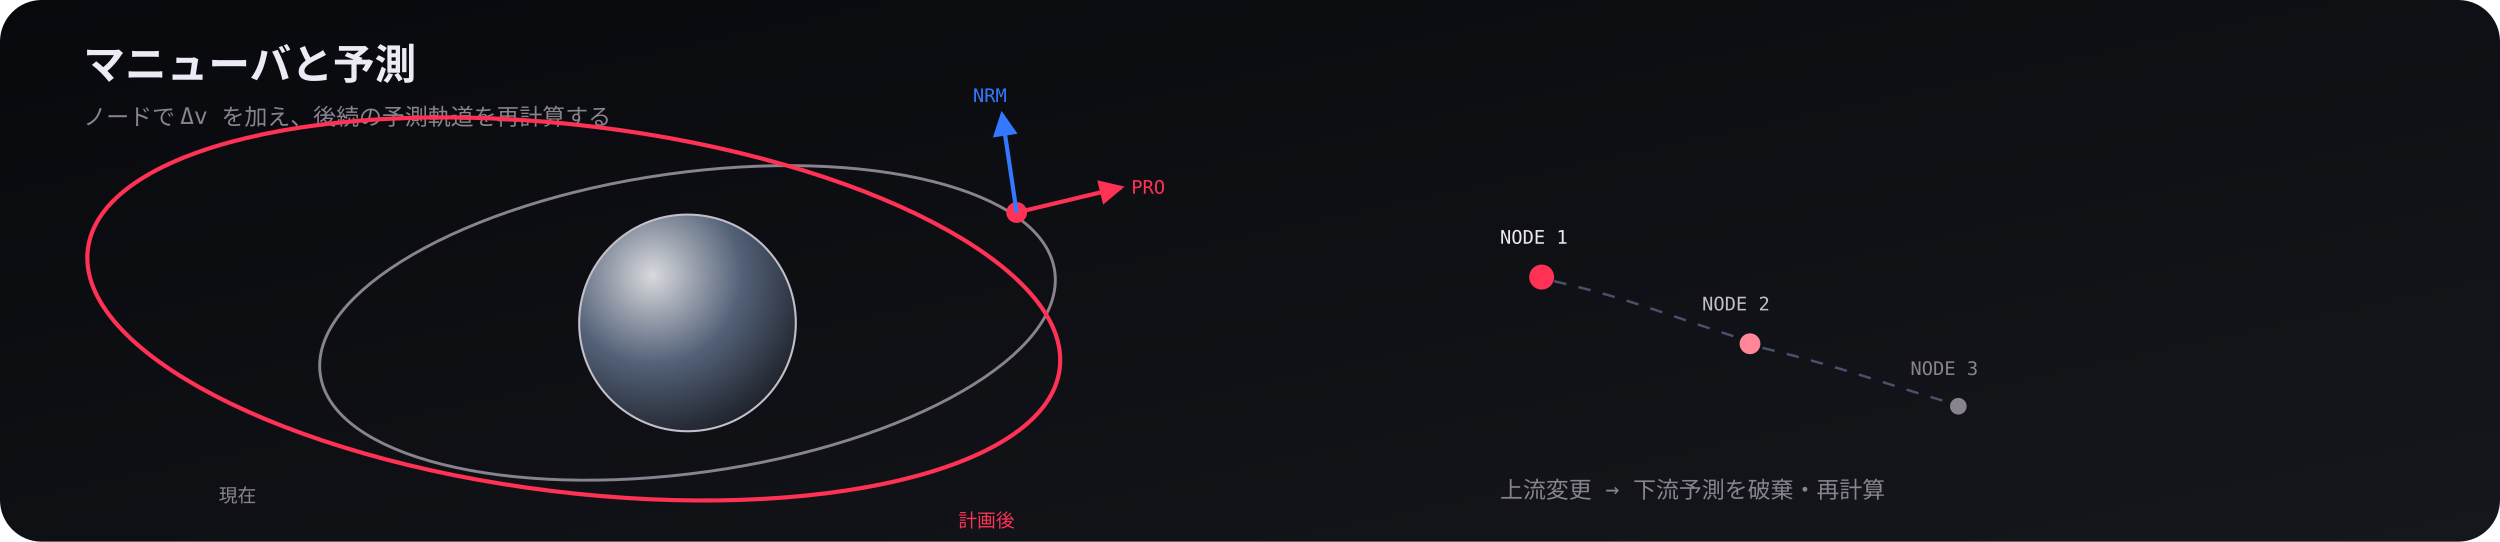
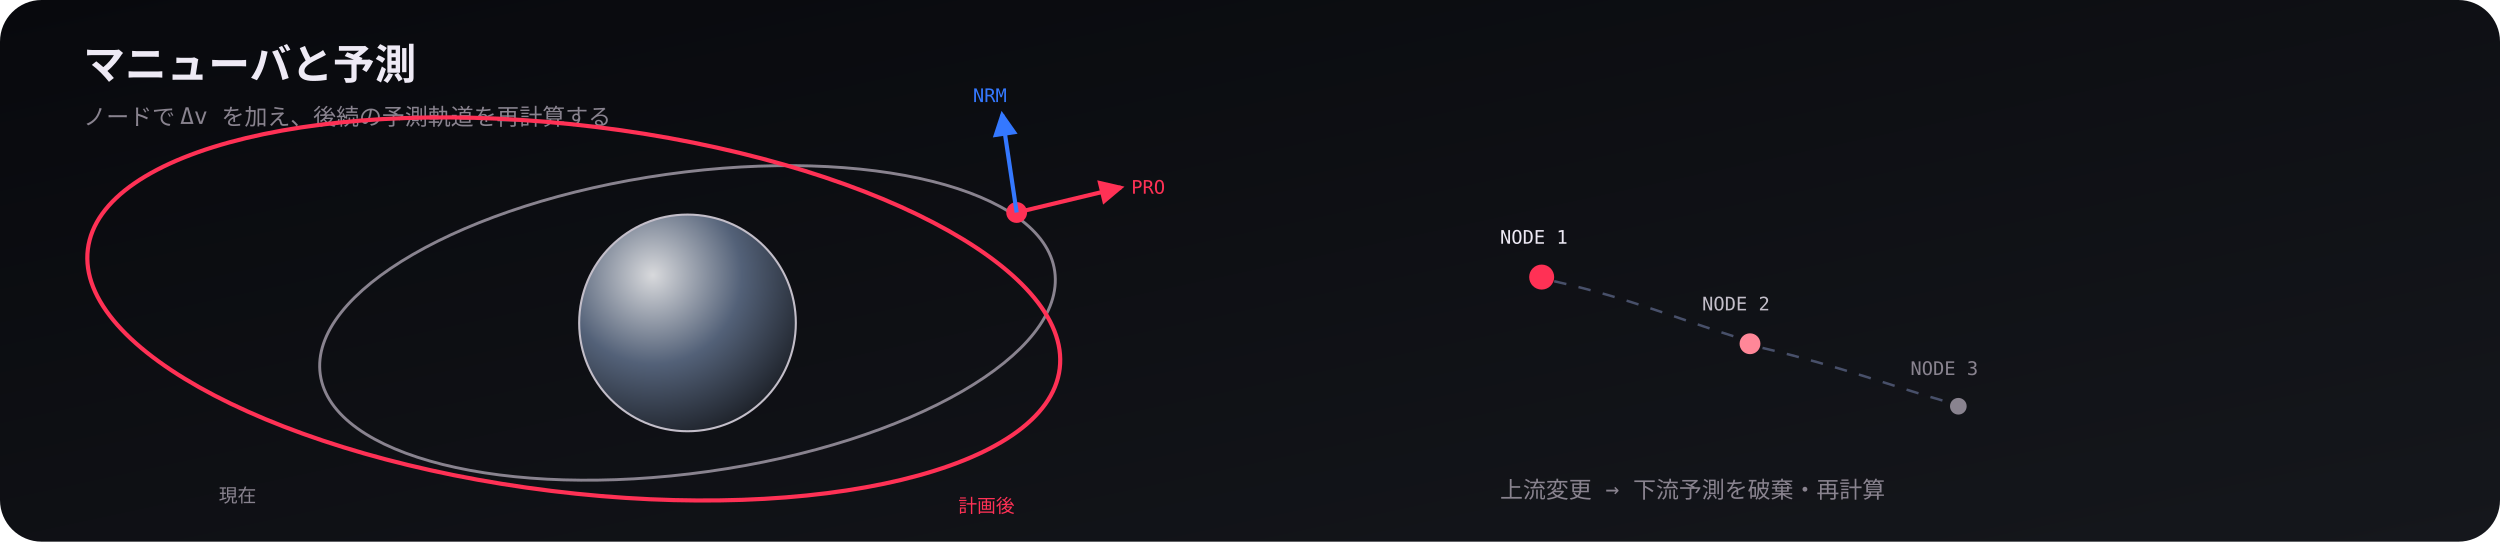
<svg xmlns="http://www.w3.org/2000/svg" width="1200" height="260" viewBox="0 0 1200 260" role="img">
  <defs>
    <style>
.m{font-family:ui-monospace,SFMono-Regular,Menlo,Consolas,"Yu Gothic",monospace}.s{font-family:system-ui,-apple-system,"Hiragino Sans","Yu Gothic",sans-serif}
.t{fill:#eeeaf5}.b{fill:#c3bec9}.d{fill:#89838f}.a{fill:#ff3155}.u{fill:#3478ff}
.g{fill:none;stroke:#48506a;stroke-width:1.2}.w{fill:none;stroke:#89838f;stroke-width:1.4}.r{fill:none;stroke:#ff3155;stroke-width:2}.bl{fill:none;stroke:#3478ff;stroke-width:2}.dash{stroke-dasharray:6 6}
.h{font-size:20px;font-weight:700}.v{font-size:14px;font-weight:650}.sm{font-size:11px}.xs{font-size:9px}
</style>
    <linearGradient id="bg" x1="0" y1="0" x2="1" y2="1">
      <stop stop-color="#08090d" />
      <stop offset="1" stop-color="#15171c" />
    </linearGradient>
    <radialGradient id="earth" cx=".34" cy=".28" r=".82">
      <stop stop-color="#d8d9dc" />
      <stop offset=".5" stop-color="#536178" />
      <stop offset="1" stop-color="#171a20" />
    </radialGradient>
    <radialGradient id="sun" cx=".35" cy=".35" r=".82">
      <stop stop-color="#fff1f4" />
      <stop offset=".3" stop-color="#ff8798" />
      <stop offset="1" stop-color="#ff3155" />
    </radialGradient>
    <marker id="ra" viewBox="0 0 10 10" refX="8.5" refY="5" markerWidth="6" markerHeight="6" orient="auto">
      <path d="M0 0L10 5 0 10Z" fill="#ff3155" />
    </marker>
    <marker id="ba" viewBox="0 0 10 10" refX="8.5" refY="5" markerWidth="6" markerHeight="6" orient="auto">
      <path d="M0 0L10 5 0 10Z" fill="#3478ff" />
    </marker>
  </defs>
  <rect width="1200" height="260" rx="20" fill="url(#bg)" />
  <text x="40" y="38" class="m t h">マニューバと予測</text>
  <text x="40" y="60" class="m d sm">ノードで Δv を加え、後続の予測軌道を再計算する</text>
  <g transform="translate(330 155)">
    <circle r="52" fill="url(#earth)" stroke="#c3bec9" />
    <ellipse rx="178" ry="72" class="w" transform="rotate(-8)" />
    <ellipse cx="-55" cy="0" rx="235" ry="88" class="r" transform="rotate(7)" />
    <circle cx="158" cy="-53" r="5" fill="#ff3155" />
    <path d="M158-53L208-65" class="r" marker-end="url(#ra)" />
    <text x="213" y="-62" class="m a xs">PRO</text>
    <path d="M158-53L151-100" class="bl" marker-end="url(#ba)" />
    <text x="137" y="-106" class="m u xs">NRM</text>
    <text x="-225" y="86" class="m d xs">現在</text>
-     <text x="130" y="98" class="m a xs">計画後</text>
+     <text x="130" y="91" class="m a xs">計画後</text>
  </g>
  <g transform="translate(720 103)">
    <circle cx="20" cy="30" r="6" fill="#ff3155" />
    <circle cx="120" cy="62" r="5" fill="#ff8798" />
    <circle cx="220" cy="92" r="4" fill="#89838f" />
    <path d="M26 32C62 40 88 51 114 59M126 64C164 73 190 83 215 90" class="g dash" />
    <text x="0" y="14" class="m t xs">NODE 1</text>
    <text x="97" y="46" class="m b xs">NODE 2</text>
    <text x="197" y="77" class="m d xs">NODE 3</text>
    <text x="0" y="136" class="m d sm">上流変更 → 下流予測を破棄・再計算</text>
  </g>
</svg>
